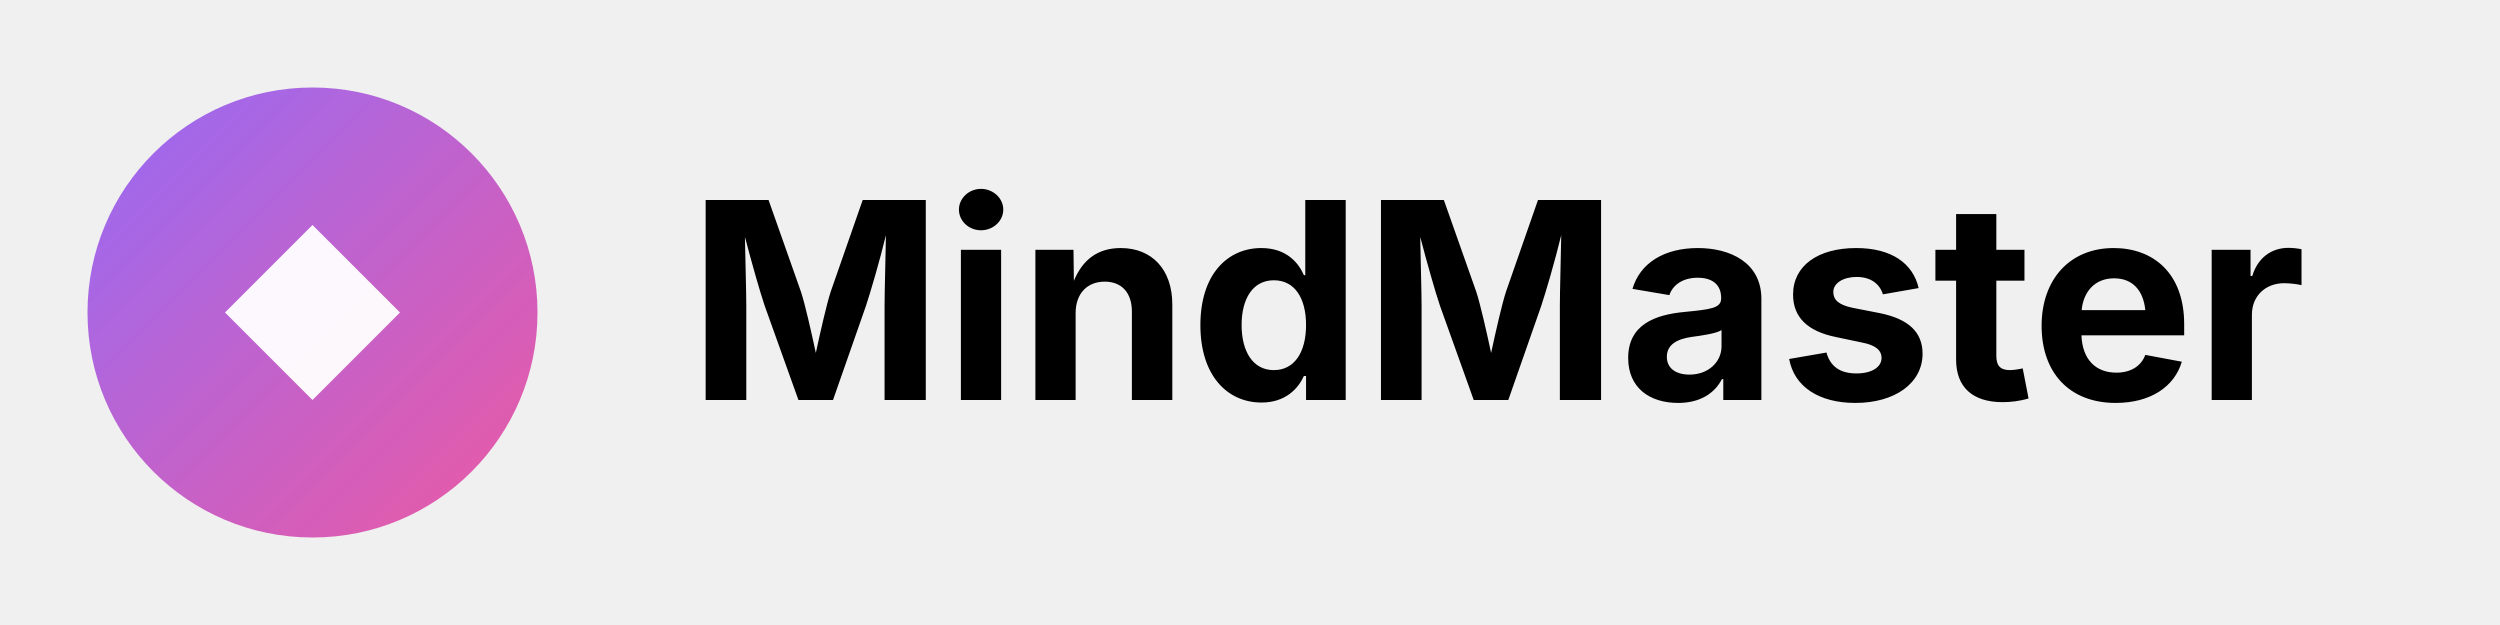
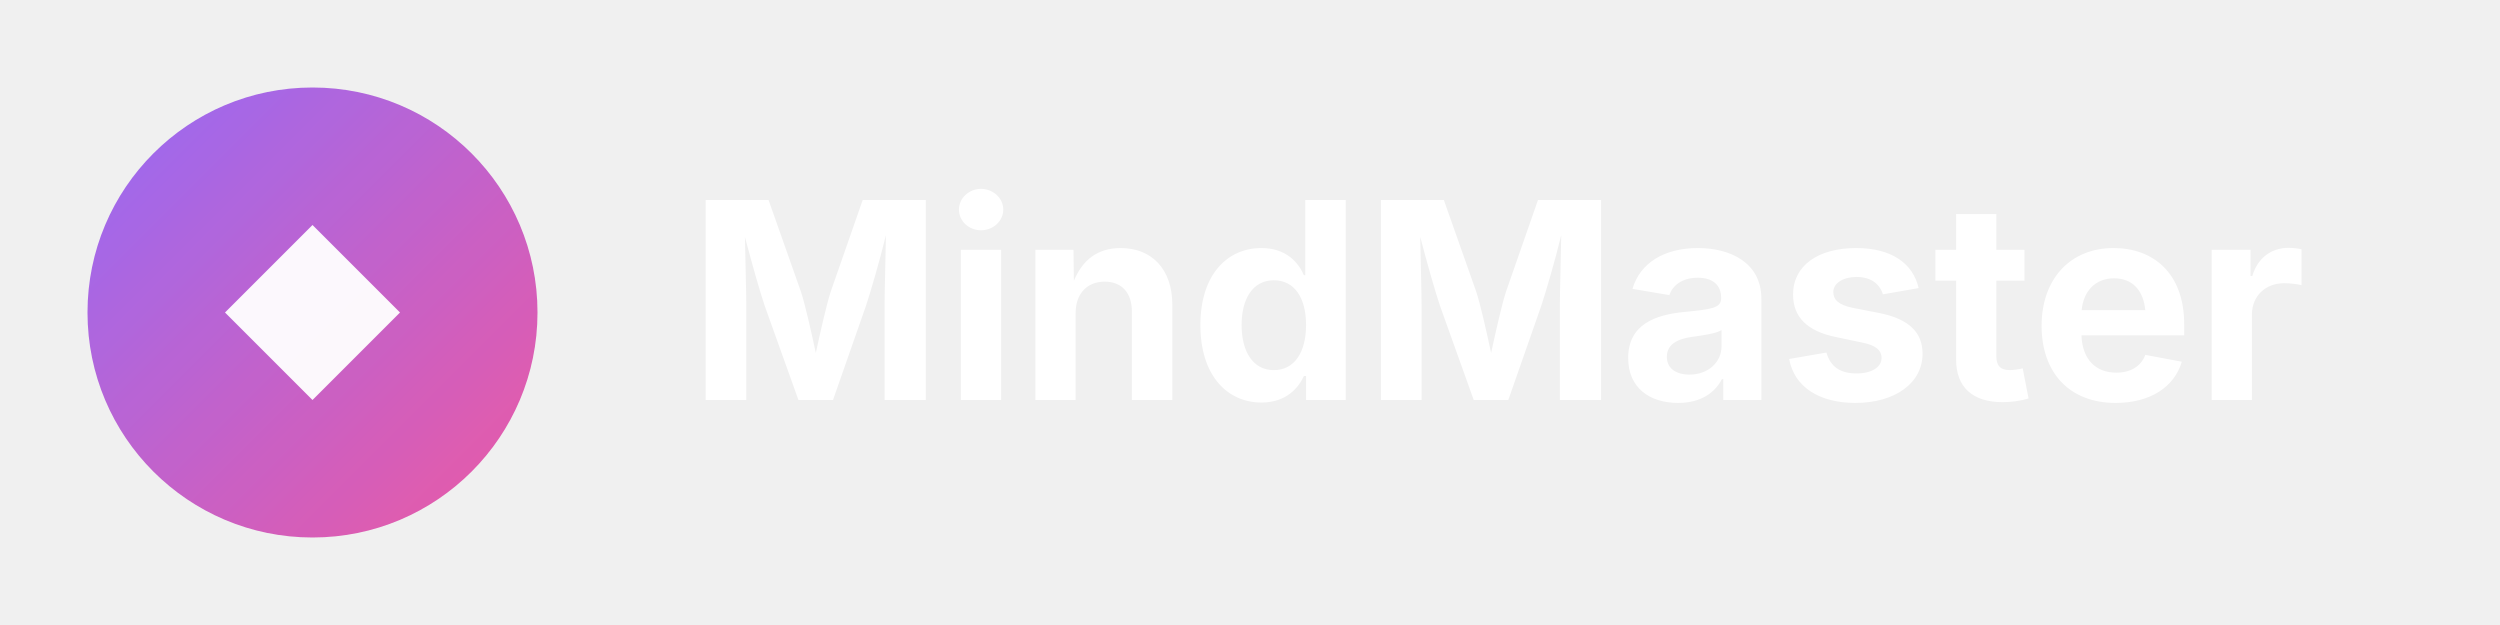
<svg xmlns="http://www.w3.org/2000/svg" viewBox="0 0 200 50" fill="none">
  <defs>
    <linearGradient id="mindmasterGrad" x1="0%" y1="0%" x2="100%" y2="100%">
      <stop offset="0%" style="stop-color:#8b5cf6" />
      <stop offset="100%" style="stop-color:#ec4899" />
    </linearGradient>
  </defs>
  <circle cx="25" cy="25" r="18" fill="url(#mindmasterGrad)" opacity="0.9" />
  <path d="M18 25 L25 18 L32 25 L25 32 Z" fill="white" opacity="0.95" />
-   <text x="55" y="32" font-family="system-ui, -apple-system, sans-serif" font-size="22" font-weight="700" fill="currentColor">MindMaster</text>
+   <text x="55" y="32" font-family="system-ui, -apple-system, sans-serif" font-size="22" font-weight="700" fill="white">MindMaster</text>
</svg>
